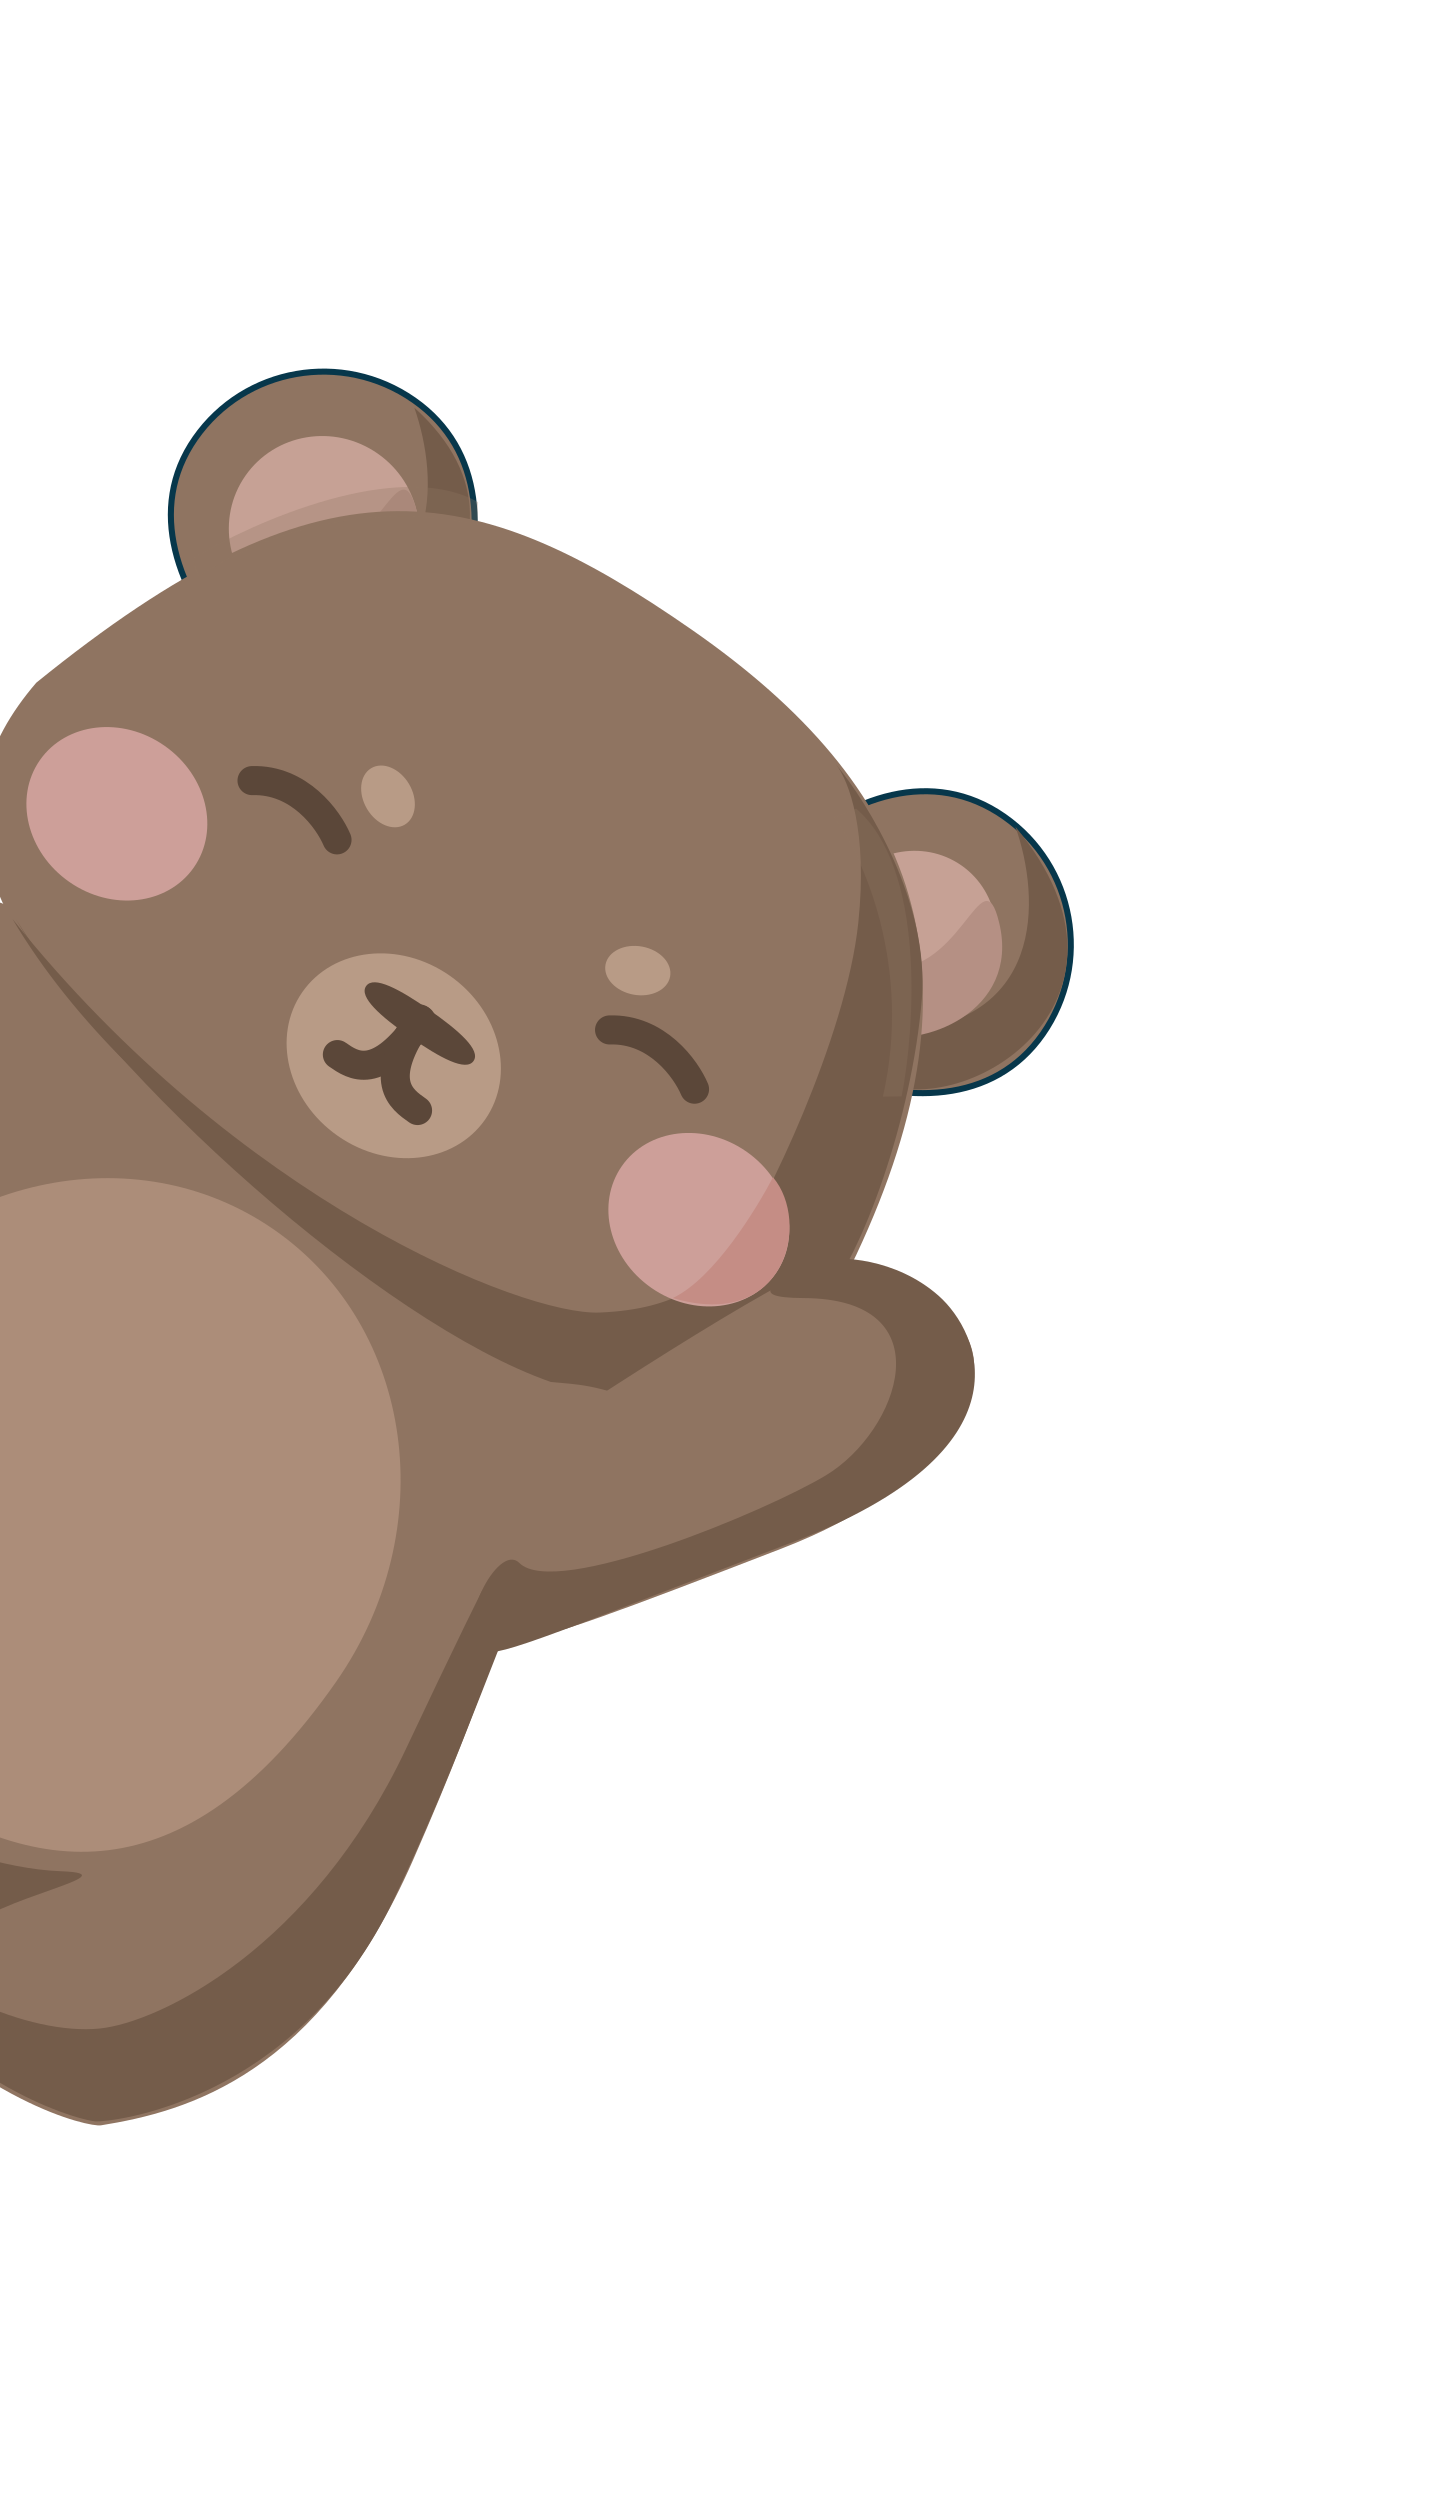
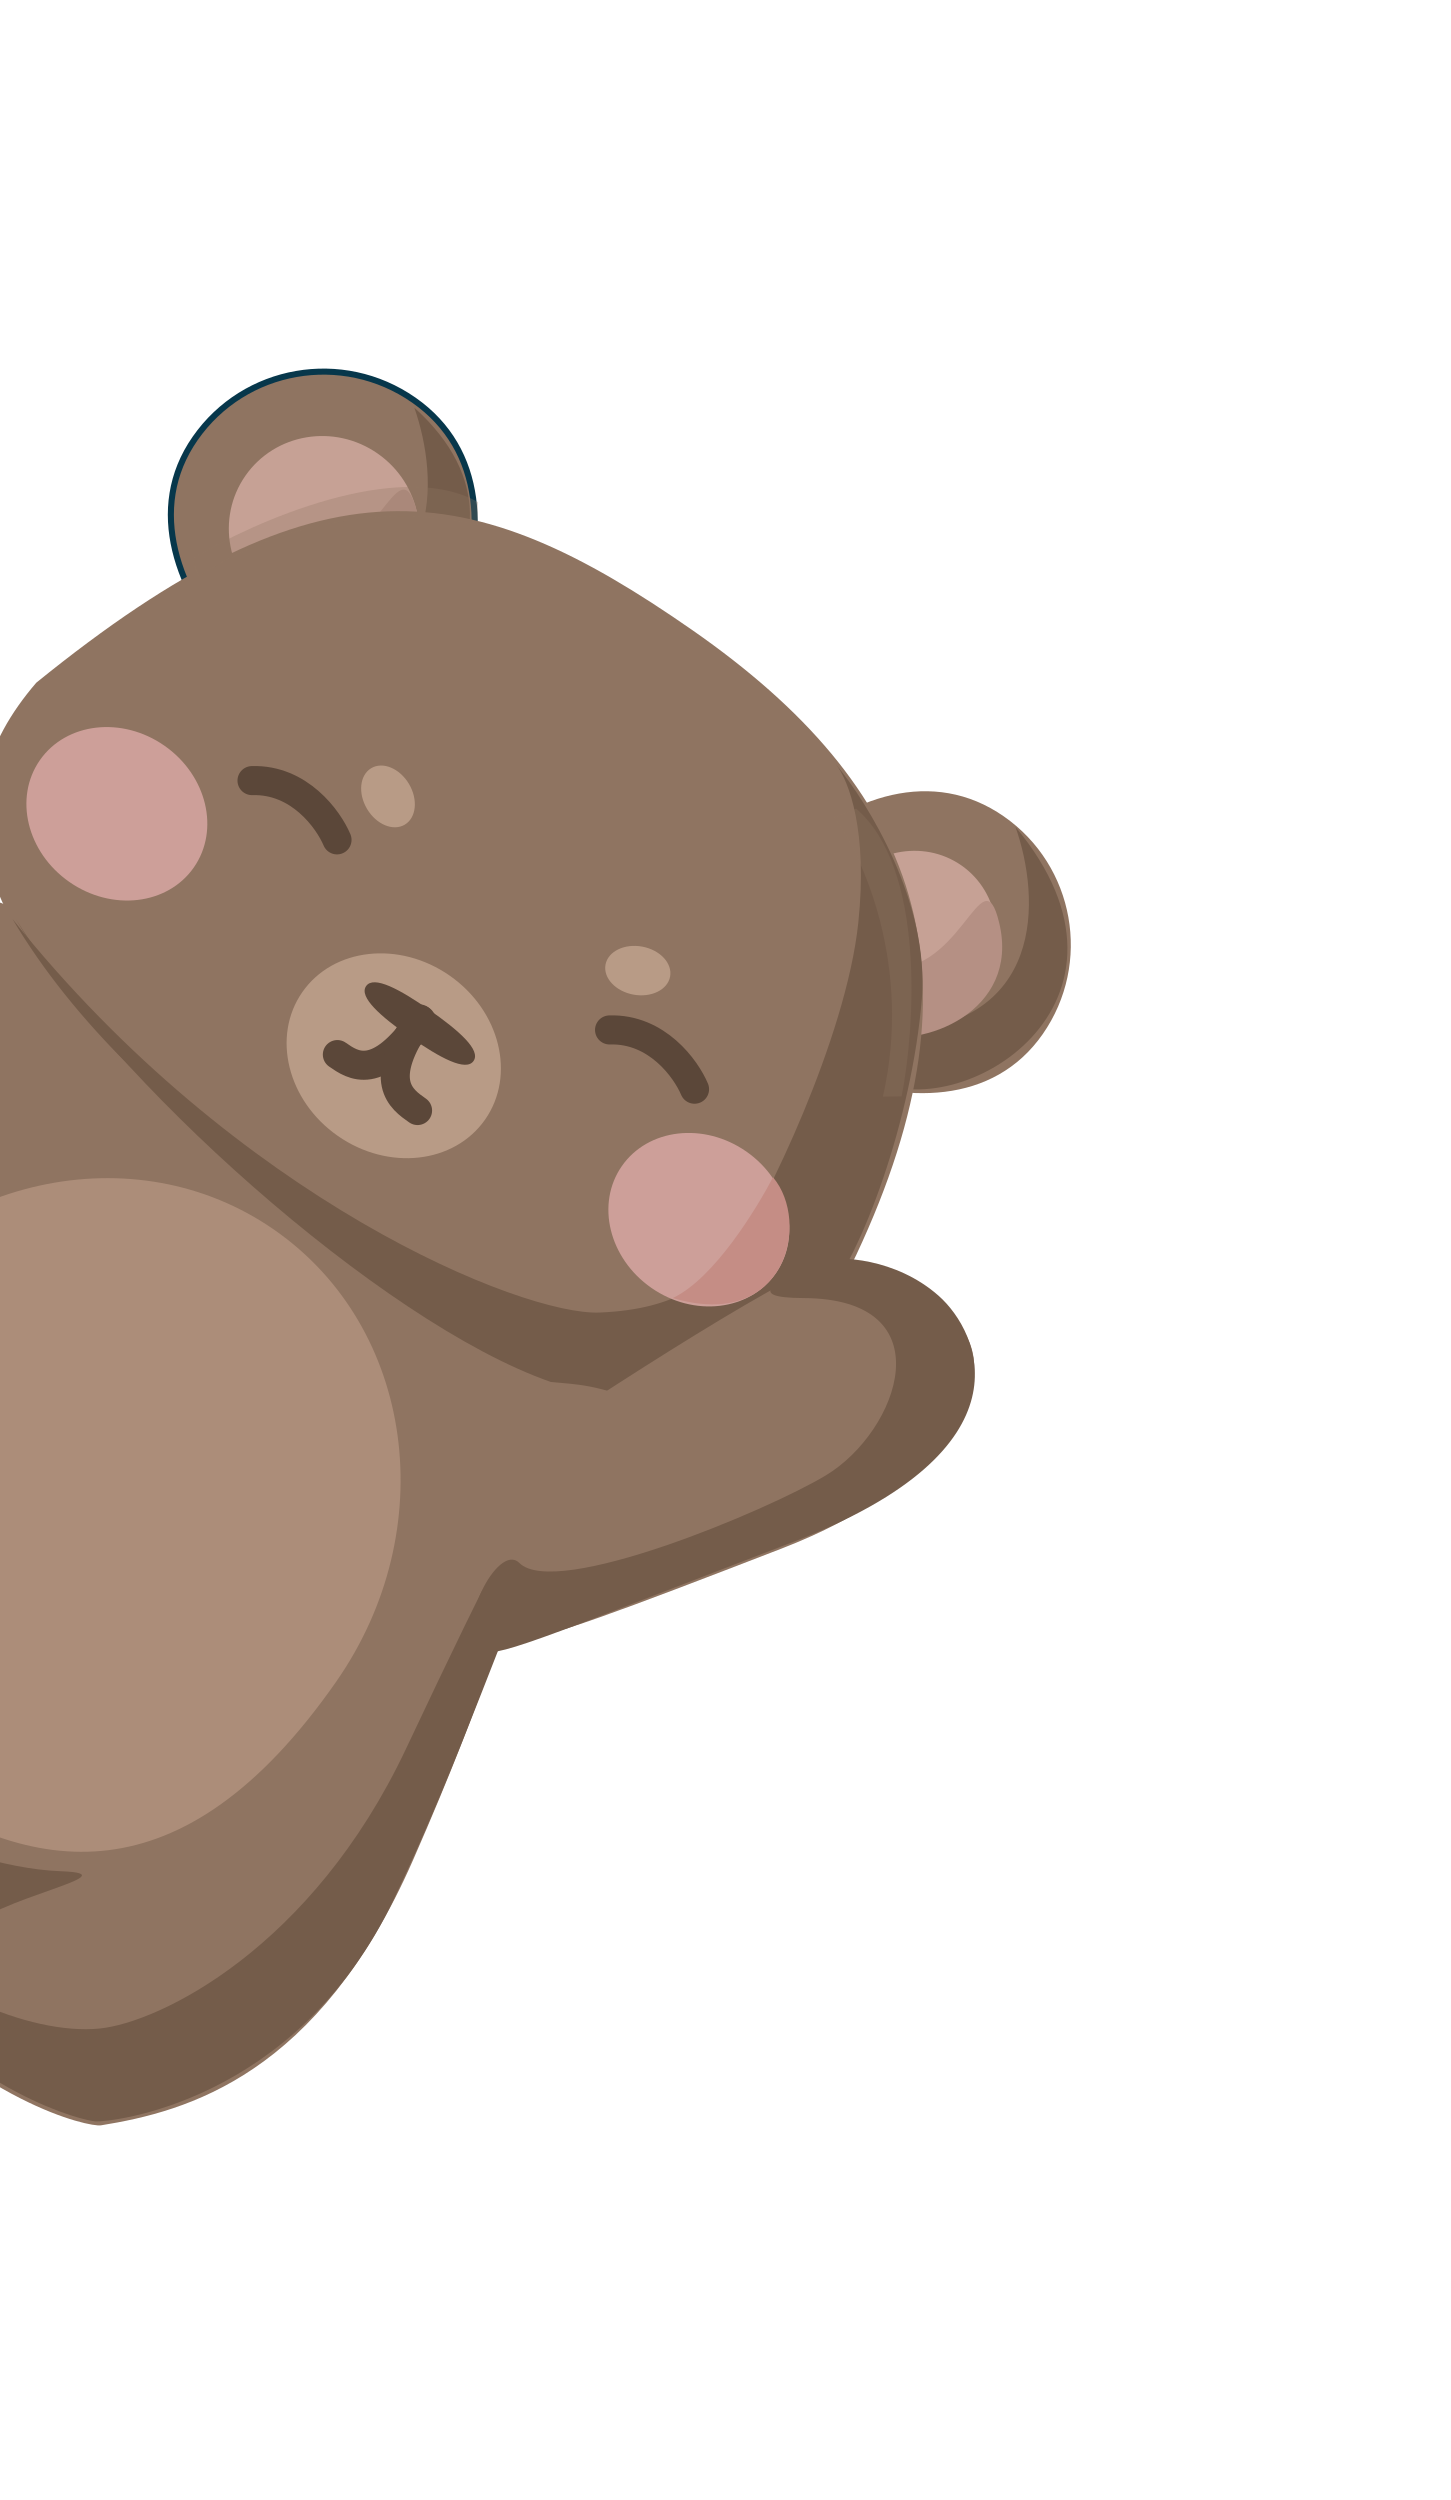
<svg xmlns="http://www.w3.org/2000/svg" width="239" height="412" viewBox="0 0 239 412" fill="none">
  <path d="M129.562 140.944C121.42 152.618 124.284 168.681 135.958 176.823C148.956 181.961 163.695 182.101 171.837 170.427C179.978 158.753 177.115 142.689 165.441 134.548C153.767 126.406 139.895 131.132 129.562 140.944Z" fill="#8F7461" />
-   <path d="M129.562 140.944C121.42 152.618 124.284 168.681 135.958 176.823C148.956 181.961 163.695 182.101 171.837 170.427C179.978 158.753 177.115 142.689 165.441 134.548C153.767 126.406 139.895 131.132 129.562 140.944Z" stroke="#07374B" />
  <path d="M146.367 170.109C172.381 169.386 171.508 148.048 167.348 136.267C191.586 165.398 158.165 185.761 143.623 177.803C134.013 176.341 120.353 170.833 146.367 170.109Z" fill="#745C4A" />
  <ellipse cx="14.013" cy="14.818" rx="14.013" ry="14.818" transform="matrix(-0.82023 -0.572034 -0.572034 0.82023 169.934 150.637)" fill="#C6A195" />
  <path d="M164.67 152.1C168.206 166.876 151.678 172.908 144.176 170.378L144.548 159.446C158.378 162.145 161.788 140.057 164.67 152.1Z" fill="#B59084" />
  <path d="M74.712 101.902C66.57 113.576 50.448 116.399 38.701 108.206C29.318 97.735 24.031 83.909 32.173 72.235C40.314 60.561 56.437 57.739 68.184 65.931C79.931 74.124 80.334 88.805 74.712 101.902Z" fill="#8F7461" />
  <path d="M74.712 101.902C66.57 113.576 50.448 116.399 38.701 108.206C29.318 97.735 24.031 83.909 32.173 72.235C40.314 60.561 56.437 57.739 68.184 65.931C79.931 74.124 80.334 88.805 74.712 101.902Z" stroke="#07374B" />
  <path d="M47.439 100.715C73.392 99.936 72.4 78.937 68.275 67.174C93.916 90.301 59.175 116.329 44.684 108.408C35.101 106.968 21.486 101.494 47.439 100.715Z" fill="#745C4A" />
  <path d="M-1.574 148.465C1.609 148.534 4.381 151.722 5.369 153.308L1.596 178.022C-14.757 189.031 -48.791 211.02 -54.096 210.906C-60.728 210.764 -67.726 208.573 -74.378 199.451C-81.03 190.329 -71.602 173.594 -44.647 163.255C-17.691 152.915 -5.554 148.38 -1.574 148.465Z" fill="#8F7461" />
  <rect width="127.563" height="63.782" transform="matrix(-0.82023 -0.572034 -0.572034 0.82023 111.023 219.91)" fill="#8F7461" />
  <path d="M68.061 306.558C80.862 277.399 83.22 265.836 84.774 264.442L-26.775 186.647C-27.545 188.587 -38.763 193.63 -60.521 216.884C-88.244 246.513 -84.669 269.554 -84.688 279.596C-84.692 281.526 -70.023 299.878 -43.423 310.56C-40.373 309.19 -28.148 296.585 -25.979 294.309C-23.253 296.91 -17.11 300.786 -16.288 301.068C-17.674 303.89 -23.515 320.946 -23.747 324.282C-3.562 346.665 14.727 350.564 16.632 350.257C30.892 347.961 52.485 342.036 68.061 306.558Z" fill="#8F7461" />
  <path d="M-28.091 218.913C-52.625 254.091 -41.003 277.261 -17.947 293.341C5.109 309.42 30.037 313.512 55.402 277.142C72.855 252.116 68.313 218.793 45.257 202.714C22.201 186.634 -10.638 193.887 -28.091 218.913Z" fill="#AC8D79" />
  <path d="M64.893 313.023C76.467 288.785 84.013 265.136 88.456 257.302C91.552 252.028 90.384 249.901 88.737 248.753C86.679 247.317 82.432 255.287 66.912 288.194C51.393 321.1 26.268 333.313 16.4 334.302C4.887 335.457 -13.892 327.476 -21.106 315.886L-23.064 323.834C-4.028 345.419 13.69 349.467 15.776 349.61C17.862 349.753 48.758 346.812 64.893 313.023Z" fill="#745C4A" />
  <path d="M10.081 308.382C0.365 308.023 -10.553 303.927 -16.052 301.218C-17.542 303.864 -19.886 311.256 -22.102 319.301C-17.217 325.304 -14.692 328.894 -12.348 330.601C-11.315 328.278 -8.48 322.557 -5.395 318.253C-1.54 312.874 22.226 308.832 10.081 308.382Z" fill="#745C4A" />
  <ellipse cx="15.784" cy="15.462" rx="15.784" ry="15.462" transform="matrix(-0.82023 -0.572034 -0.572034 0.82023 75.1836 83.7734)" fill="#C6A195" />
  <path d="M68.768 84.535C72.734 100.164 55.221 106.299 47.201 103.528L47.447 92.006C62.207 95.041 65.535 71.796 68.768 84.535Z" fill="#B59084" />
  <path d="M5.975 112.514C-11.134 132.464 -7.449 156.038 47.66 199.285C99.431 233.64 129.856 230.792 141.129 206.772C163.122 159.913 151.014 129.589 114.181 103.902C77.348 78.214 53.008 74.367 5.975 112.514Z" fill="#8F7461" />
  <path d="M137.54 125.692C137.595 125.757 137.649 125.822 137.704 125.889C139.957 128.698 143.013 137.074 141.451 152.032C139.449 171.188 125.908 198.748 121.522 205.037C117.419 210.92 111.846 215.779 98.809 216.307C86.151 216.819 39.147 197.873 2.058 151.456C22.305 185.691 66.502 211.267 90.857 220.819C115.213 230.371 129.53 221.116 135.747 214.082C141.963 207.048 150.302 184.441 151.921 164.581C153.202 148.854 143.082 132.373 137.704 125.889C137.649 125.82 137.595 125.754 137.54 125.692Z" fill="#745C4A" />
  <ellipse cx="18.361" cy="16.106" rx="18.361" ry="16.106" transform="matrix(-0.82023 -0.572034 -0.572034 0.82023 89.1641 171.285)" fill="#B89B86" />
  <path d="M60.337 162.505C59.084 164.302 62.733 167.515 67.622 170.924C72.51 174.333 76.786 176.648 78.039 174.851C79.292 173.055 75.643 169.842 70.754 166.432C65.866 163.023 61.59 160.709 60.337 162.505Z" fill="#5B4739" />
  <path d="M55.538 138.411C54.122 135.052 49.338 128.397 41.534 128.644" stroke="#5B4739" stroke-width="4.793" stroke-linecap="round" />
  <path d="M114.459 179.5C113.043 176.142 108.26 169.487 100.456 169.734" stroke="#5B4739" stroke-width="4.793" stroke-linecap="round" />
  <path d="M55.599 173.795C58.183 175.598 62.204 178.402 69.391 168.098" stroke="#5B4739" stroke-width="4.793" stroke-linecap="round" />
  <path d="M68.812 183.014C66.124 181.139 61.942 178.223 69.129 167.918" stroke="#5B4739" stroke-width="4.793" stroke-linecap="round" />
  <ellipse cx="15.462" cy="13.691" rx="15.462" ry="13.691" transform="matrix(-0.82023 -0.572034 -0.572034 0.82023 39.7734 131.73)" fill="#CD9F99" />
  <ellipse cx="105.111" cy="159.957" rx="4.021" ry="5.413" transform="rotate(100.449 105.111 159.957)" fill="#B89B86" />
  <ellipse cx="4.021" cy="5.413" rx="4.021" ry="5.413" transform="matrix(-0.860168 0.510011 0.510011 0.860168 64.6406 124.543)" fill="#B89B86" />
  <ellipse cx="15.462" cy="13.691" rx="15.462" ry="13.691" transform="matrix(-0.82023 -0.572034 -0.572034 0.82023 135.684 198.621)" fill="#CD9F99" />
  <path d="M127.396 194.021C124.645 199.23 117.727 210.667 110.876 213.918C129.48 219.474 133.673 201.453 127.396 194.021Z" fill="#C58D85" />
  <path d="M32.712 94.997C51.233 82.956 71.079 84.407 78.688 86.637L78.781 82.748C65.744 75.413 41.786 85.947 31.687 92.086L32.712 94.997Z" fill="#927763" fill-opacity="0.3" />
  <path d="M145.503 180.728C150.402 159.188 142.183 141.065 137.461 134.696L141.078 133.264C152.466 142.963 150.859 169.085 148.589 180.683L145.503 180.728Z" fill="#927763" fill-opacity="0.3" />
  <path d="M2.63 151.499C32.986 199.902 88.652 218.207 112.69 221.31C114.355 226.038 116.022 235.71 107.274 231.855C98.525 228 94.775 228.163 90.793 227.756C62.66 217.962 17.457 177.145 2.63 151.499Z" fill="#745C4A" />
  <path d="M85.864 270.075C82.692 270.015 79.939 266.84 78.958 265.259L82.781 240.58C99.103 229.549 133.066 207.511 138.352 207.611C144.959 207.736 151.925 209.905 158.529 218.993C165.132 228.081 155.696 244.811 128.814 255.201C101.932 265.592 89.828 270.15 85.864 270.075Z" fill="#8F7461" />
  <path d="M136.097 243.142C126.426 248.975 91.568 263.568 85.585 257.571C82.05 254.027 74.674 268.729 79.254 271.923C81.398 273.418 87.153 270.824 130.783 254.085C170.511 238.842 161.489 219.553 154.682 213.54C147.64 207.318 138.292 206.913 135.09 207.738C128.124 211.032 122.256 213.885 132.399 213.922C155.978 214.007 148.186 235.85 136.097 243.142Z" fill="#745C4A" />
</svg>
